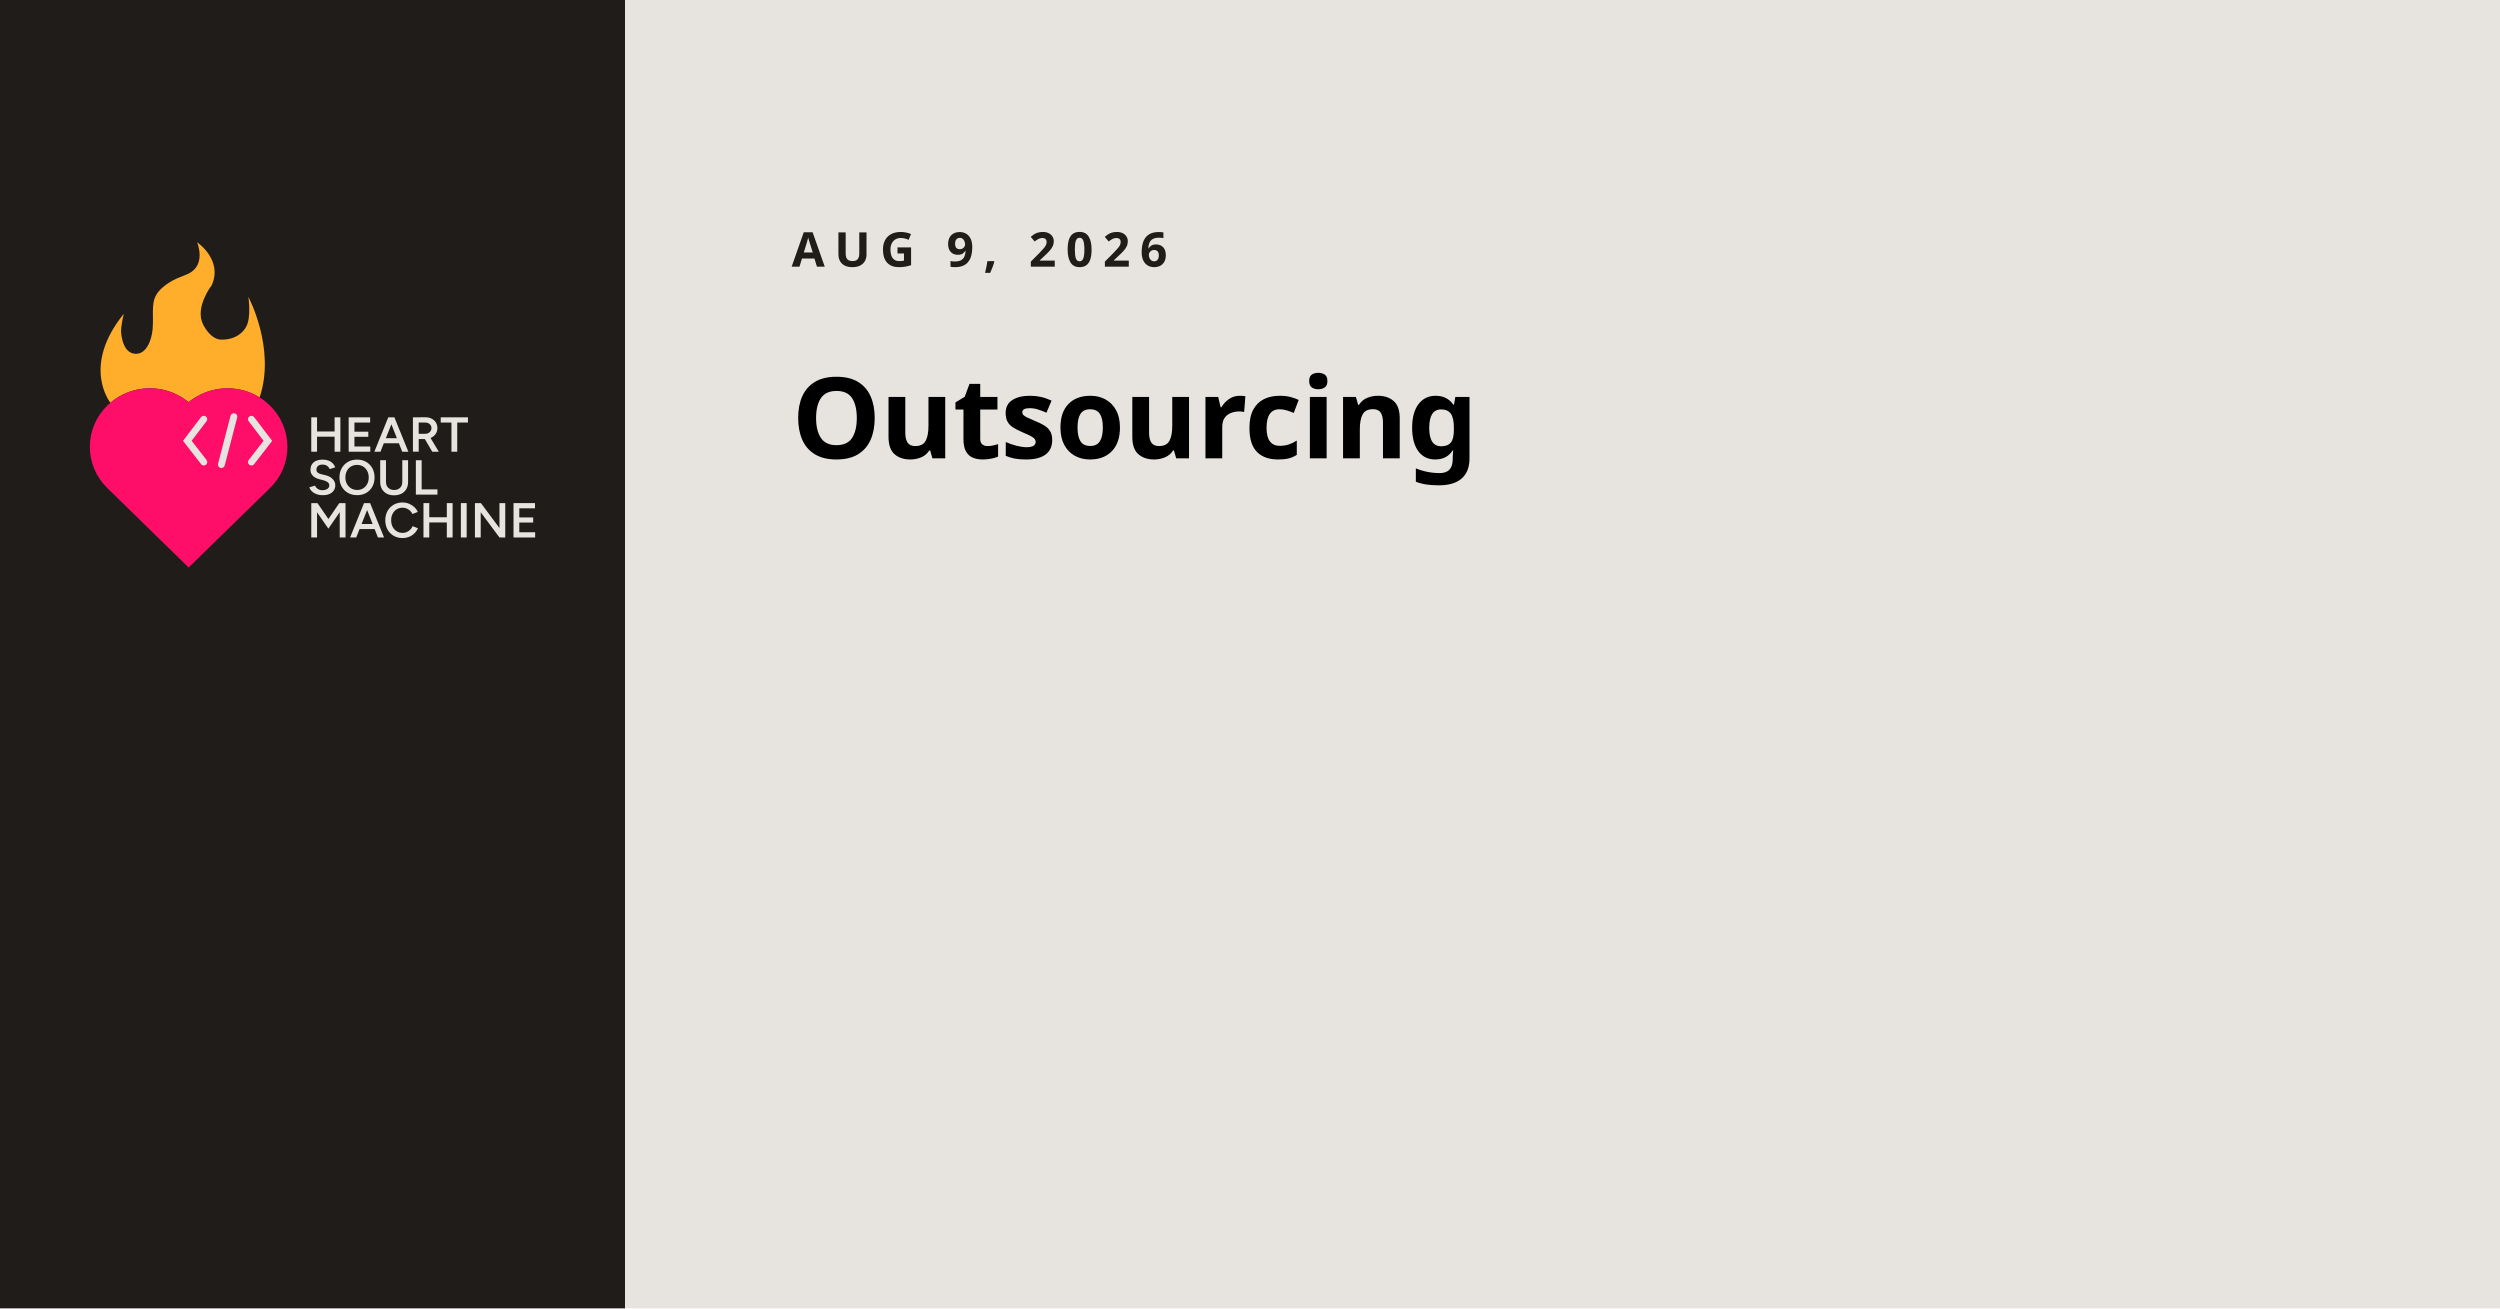
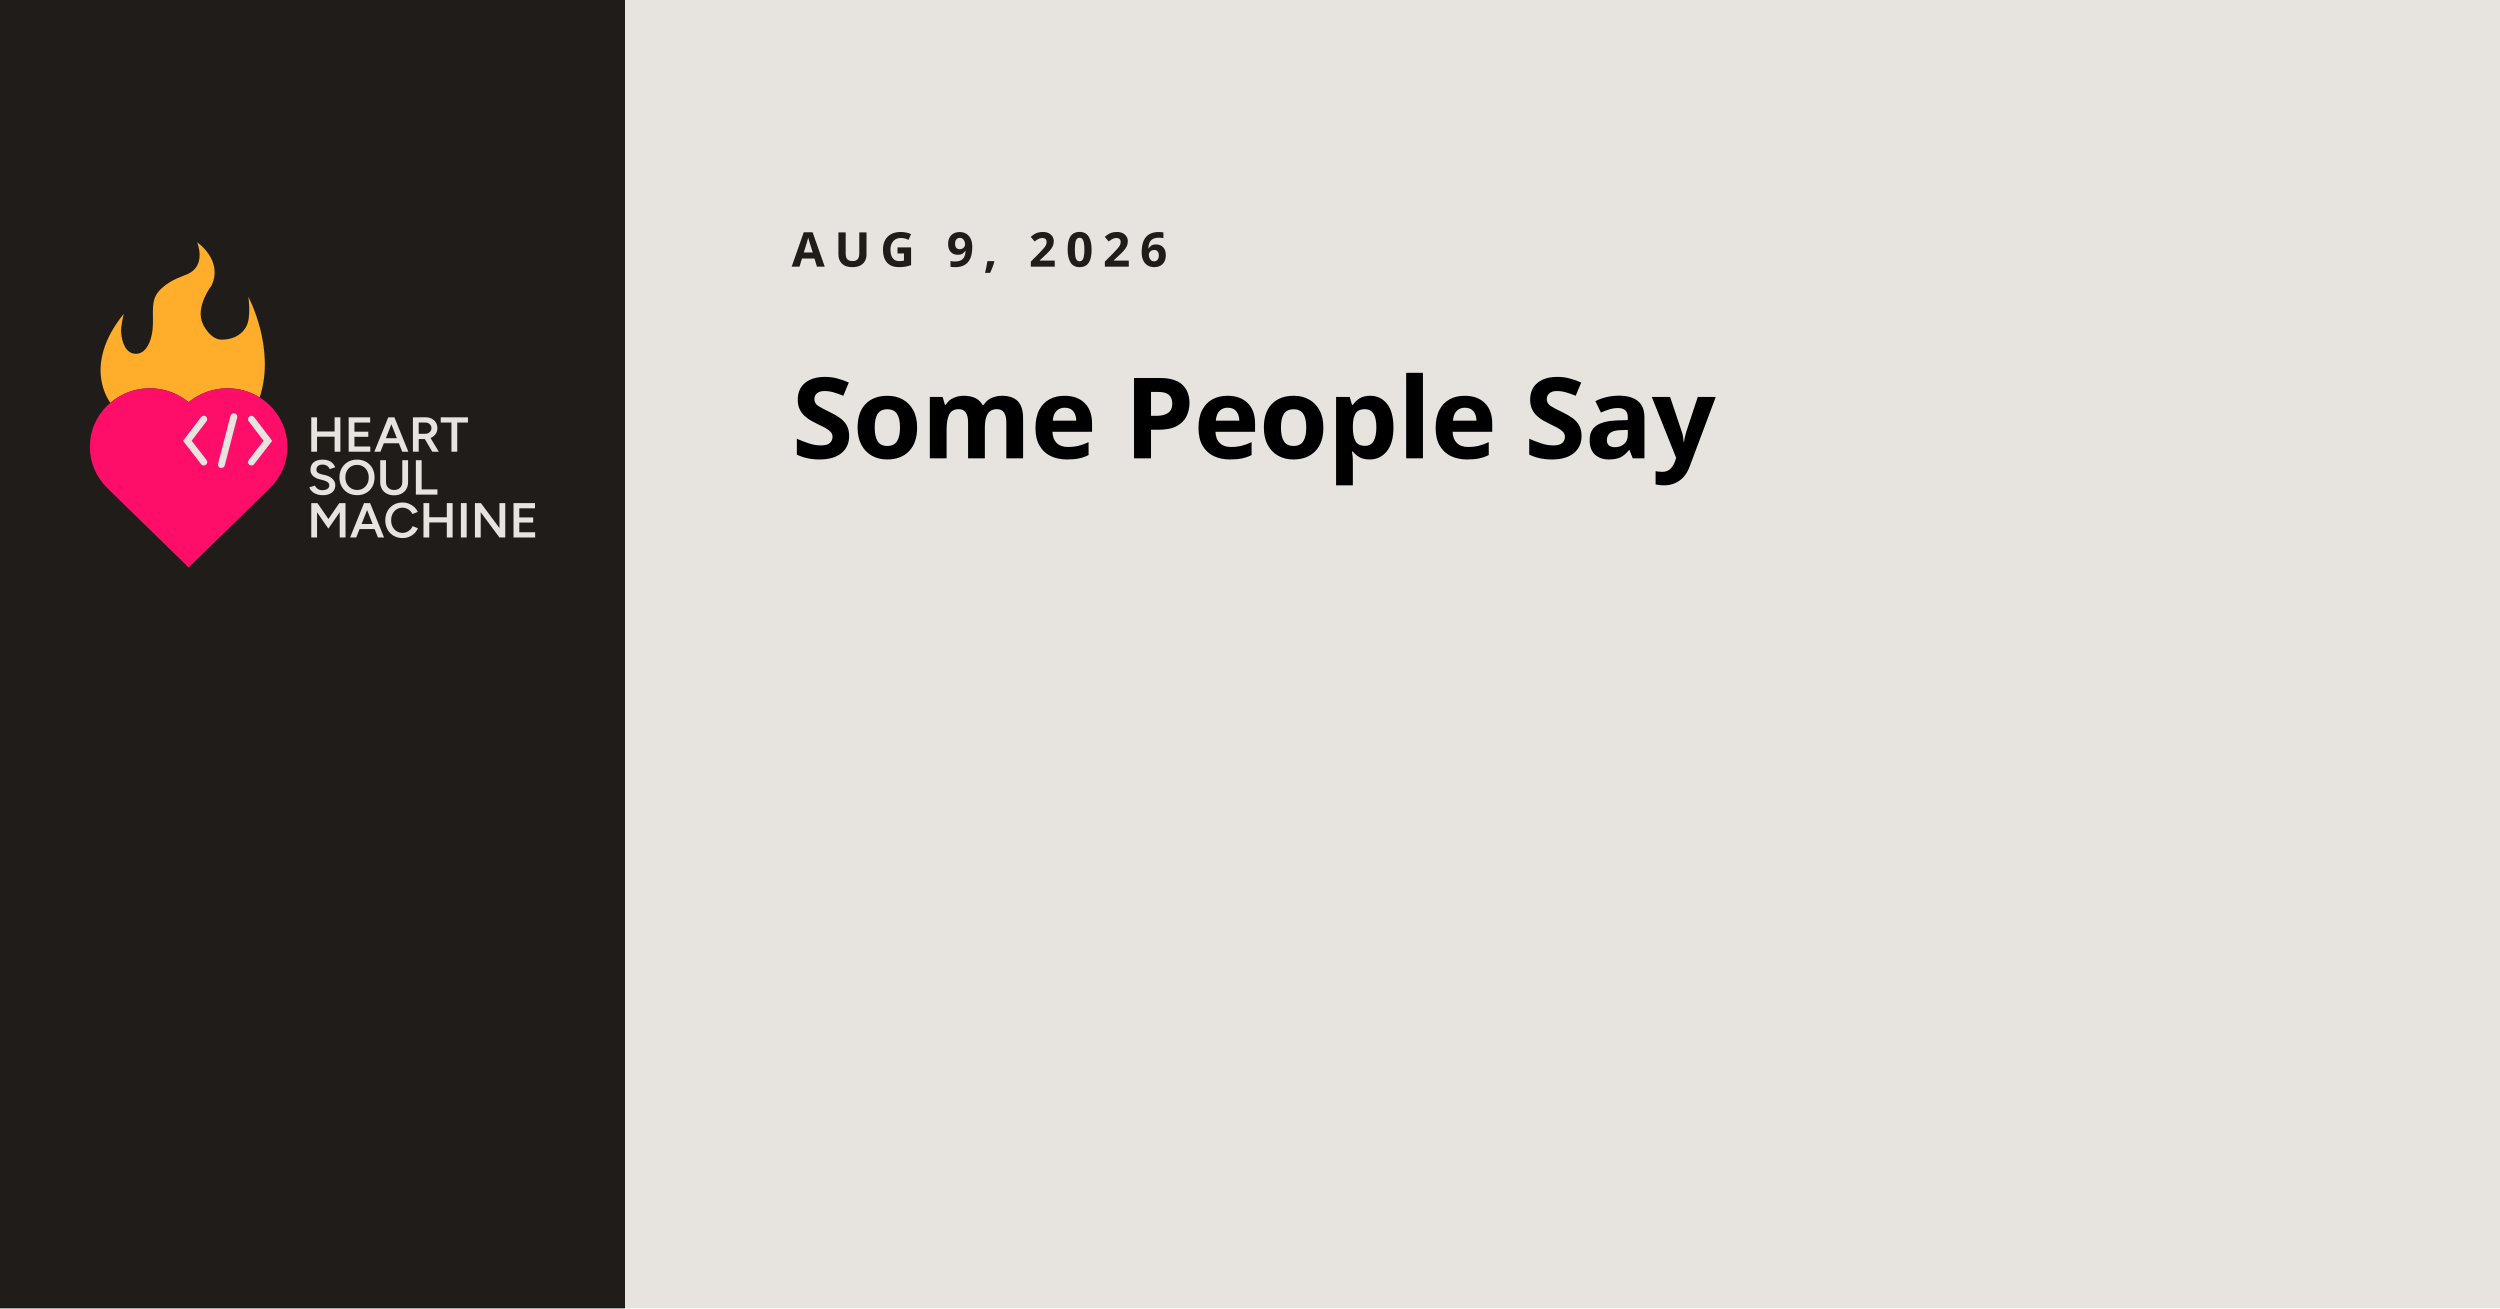
<svg xmlns="http://www.w3.org/2000/svg" id="Preview" data-name="Layer 1" viewBox="0 0 1200 628">
  <defs>
    <style>

      .date {
        font-family: Figtree;
        font-size: 23.02px;
        font-variation-settings: 'wght' 300;
        font-weight: 700;
        letter-spacing: .2em;
        text-transform: uppercase;
      }

      .date, .grey {
-           fill: #1f1c1a;
+         fill: #1f1c1a;
      }

      .description {
        font-family: Figtree-Bold, Figtree;
        font-variation-settings: 'wght' 700;
        font-weight: 700;
        letter-spacing: -.01em;
        font-size: 54px;
      }

      .grey, .cls-7, .paper, .cls-9 {
        stroke-width: 0px;
      }

      .cls-7 {
        fill: #ffae2c;
      }

      .paper {
        fill: #e7e4e0;
      }

      .cls-9 {
        fill: #ff0e69;
      }
    </style>
  </defs>
  <rect class="paper" width="1200" height="628" />
  <rect class="grey" width="300" height="628" />
  <text class="date" transform="translate(380 128)">
    <tspan x="0" y="0">AUG 9, 2026</tspan>
  </text>
  <text class="description" transform="translate(380 220)">
-     <tspan x="0" y="0">Outsourcing</tspan>
+     <tspan x="0" y="0">Some People Say</tspan>
  </text>
  <g>
    <g>
      <path class="cls-7" d="M53,193.33h0c.62-.54,1.27-1.04,1.93-1.51.03-.02.05-.04.08-.06.65-.46,1.31-.89,1.99-1.29.04-.02.07-.04.11-.07.68-.4,1.37-.77,2.07-1.11.03-.01.06-.03.09-.04.72-.34,1.44-.66,2.18-.94,0,0,0,0,0,0,7.56-2.88,16.12-2.53,23.47,1.11,0,0,.01,0,.02.01.73.36,1.44.75,2.14,1.18.01,0,.02.01.03.02.7.43,1.39.89,2.06,1.38h0s1.38,1.02,1.38,1.02c1.04-.86,2.14-1.61,3.26-2.3.05-.03.11-.07.16-.1,3.08-1.87,6.42-3.13,9.86-3.76.06-.01.13-.02.19-.04.66-.12,1.32-.21,1.98-.28.05,0,.1,0,.15-.01,2.77-.28,5.56-.18,8.3.32.04,0,.09.01.13.02.65.12,1.3.27,1.95.43.07.02.14.04.21.06,2.72.72,5.35,1.84,7.79,3.35h.1c7.88-23.41-5.41-48.23-5.41-48.23,0,0,1.47,9.77-1.03,14.29-2.49,4.52-7.2,6.34-11.98,6.25-4.78-.09-7.94-5.7-8.74-7.32-4.09-8.22,4.07-18.65,4.13-18.77,5.56-12.17-6.99-20.66-6.99-20.66,0,0,4.68,10.97-4.39,15.21-2.72,1.27-7.33,2.32-12.07,6.4-5.51,4.74-4.73,8.88-4.73,16.9,0,8.02-2.97,15.04-8.12,15.04-5.16,0-6.78-5.9-7.15-10.04-.29-3.26,1.31-9.21,1.31-9.21-20.49,25.26-6.58,42.51-6.48,42.75h.01Z" />
      <path class="cls-9" d="M129.49,194.58c-10.63-10.36-27.56-10.96-38.95-1.53-11.39-9.43-28.31-8.83-38.95,1.53-5.46,5.33-8.47,12.39-8.47,19.89s3.01,14.57,8.47,19.89c3.04,2.99,37.83,36.94,38.18,37.28l.78.76.77-.76c2.41-2.38,22.96-22.44,32.84-32.08,3.16-3.09,5.25-5.12,5.32-5.19,5.45-5.26,8.46-12.28,8.48-19.78.02-7.56-2.99-14.66-8.47-20.01Z" />
      <path class="paper" d="M99.14,220.81c.55.71.41,1.73-.31,2.27-.3.22-.65.33-1,.33-.5,0-.99-.22-1.31-.64l-8.66-11.18,8.65-11.37c.55-.72,1.58-.86,2.3-.33.73.54.88,1.55.33,2.27l-7.16,9.41,7.15,9.23Z" />
      <path class="paper" d="M113.85,200.38l-5.99,23.04c-.19.73-.86,1.22-1.59,1.22-.13,0-.27-.02-.41-.05-.88-.22-1.41-1.11-1.19-1.97l5.99-23.04c.22-.87,1.12-1.39,2-1.17.88.22,1.41,1.11,1.19,1.97Z" />
      <path class="paper" d="M121.99,222.78c-.32.42-.81.64-1.31.64-.35,0-.7-.11-1-.33-.72-.54-.86-1.56-.31-2.27l7.15-9.23-7.16-9.41c-.55-.72-.4-1.73.33-2.27.73-.54,1.76-.39,2.3.33l8.65,11.37-8.66,11.18Z" />
    </g>
    <g>
      <polygon class="paper" points="152.18 209.61 160.61 209.61 160.61 216.82 163.38 216.82 163.38 200.32 160.61 200.32 160.61 207.11 152.18 207.11 152.18 200.32 149.41 200.32 149.41 216.82 152.18 216.82 152.18 209.61" />
      <polygon class="paper" points="170.13 216.82 177.74 216.82 177.74 214.32 170.13 214.32 170.13 209.66 176.78 209.66 176.78 207.21 170.13 207.21 170.13 202.82 177.67 202.82 177.67 200.32 170.13 200.32 169.56 200.32 167.36 200.32 167.36 216.82 169.56 216.82 170.13 216.82" />
      <path class="paper" d="M184.25,212.77h7.22l1.6,4.05h2.94l-6.7-16.5h-2.94l-6.68,16.5h2.94l1.6-4.05ZM187.86,203.65l2.65,6.69h-5.3l2.65-6.69Z" />
      <path class="paper" d="M200.98,210.74h2.94l3.57,6.08h3.13l-3.97-6.6c.13-.05.26-.1.38-.16.91-.45,1.62-1.06,2.14-1.85.52-.78.78-1.69.78-2.71s-.25-1.93-.74-2.71c-.49-.79-1.18-1.4-2.06-1.85-.88-.45-1.89-.66-3.04-.65l-3.4.02h-2.51v16.5h2.78v-6.08ZM206.24,203.57c.57.5.86,1.15.86,1.93,0,.52-.13.98-.4,1.39-.26.41-.61.73-1.03.97-.42.24-.91.35-1.45.35h-3.25v-5.4h3.04c.91,0,1.65.25,2.23.75Z" />
      <polygon class="paper" points="211.55 202.82 216.7 202.82 216.7 216.82 219.47 216.82 219.47 202.82 224.62 202.82 224.62 200.32 211.55 200.32 211.55 202.82" />
      <path class="paper" d="M150.59,236.53c.55.36,1.19.64,1.91.85.73.2,1.53.31,2.41.31,1.29,0,2.39-.2,3.29-.61.9-.41,1.58-.97,2.05-1.7s.69-1.56.69-2.5c0-1.07-.42-2.04-1.24-2.92-.83-.88-1.99-1.5-3.49-1.86l-2.06-.49c-.7-.17-1.26-.43-1.66-.77-.41-.34-.61-.81-.61-1.43,0-.75.26-1.34.78-1.77.52-.42,1.23-.64,2.14-.64s1.61.2,2.2.61c.59.41,1,.93,1.24,1.56l2.68-.85c-.26-.71-.65-1.34-1.17-1.9-.53-.56-1.19-1-2-1.32-.81-.32-1.74-.48-2.81-.48-1.9,0-3.36.43-4.38,1.28-1.02.86-1.53,2.05-1.53,3.6,0,.82.18,1.52.54,2.12.36.6.85,1.09,1.48,1.48.63.39,1.34.69,2.12.9l2.06.52c.86.22,1.55.53,2.06.93.51.4.77.92.77,1.54,0,.69-.3,1.25-.91,1.67-.61.42-1.43.64-2.47.64-.89-.02-1.64-.24-2.25-.68-.61-.44-1.01-.95-1.22-1.53l-2.73.83c.14.49.4.95.75,1.4s.81.85,1.36,1.21Z" />
      <path class="paper" d="M175.79,236.6c1.25-.72,2.23-1.73,2.94-3.02.71-1.29,1.06-2.77,1.06-4.43s-.36-3.14-1.06-4.42c-.71-1.28-1.7-2.29-2.97-3.02-1.27-.73-2.72-1.1-4.37-1.1s-3.12.37-4.38,1.1c-1.26.73-2.25,1.74-2.98,3.02-.73,1.28-1.09,2.76-1.09,4.44s.36,3.12,1.09,4.41c.73,1.29,1.73,2.29,3,3.02s2.74,1.08,4.4,1.08,3.09-.36,4.34-1.08ZM166.51,232.28c-.49-.9-.73-1.95-.73-3.12s.24-2.2.72-3.11c.48-.91,1.14-1.62,1.99-2.13.84-.51,1.81-.77,2.9-.77s2.07.26,2.91.78c.84.52,1.5,1.23,1.97,2.13.48.9.72,1.94.72,3.12s-.24,2.2-.71,3.1c-.47.9-1.12,1.61-1.95,2.13-.83.52-1.79.78-2.87.78s-2.08-.26-2.93-.78c-.85-.52-1.52-1.23-2.01-2.13Z" />
      <path class="paper" d="M182.5,220.91v10.47c0,1.27.28,2.39.83,3.35.55.96,1.32,1.7,2.32,2.23s2.16.79,3.48.79,2.56-.26,3.58-.79c1.01-.53,1.79-1.27,2.34-2.23.55-.96.83-2.07.83-3.35v-10.47h-2.78v10.47c0,.77-.16,1.44-.48,2.01-.32.57-.78,1.02-1.38,1.34-.6.32-1.29.48-2.07.48s-1.44-.16-2.03-.48c-.59-.32-1.05-.77-1.38-1.34-.33-.57-.49-1.24-.49-2.01v-10.47h-2.78Z" />
      <polygon class="paper" points="209.97 234.91 202.39 234.91 202.39 220.91 199.61 220.91 199.61 237.41 201.55 237.41 202.39 237.41 209.97 237.41 209.97 234.91" />
      <polygon class="paper" points="163.07 241.53 162.86 241.49 157.64 249.13 152.38 241.49 152.18 241.52 152.18 241.49 149.41 241.49 149.41 257.99 152.18 257.99 152.18 245.9 157.62 253.75 163.07 245.83 163.07 257.99 165.85 257.99 165.85 241.49 163.07 241.49 163.07 241.53" />
      <path class="paper" d="M177.53,241.49h-2.8l-6.68,16.5h2.94l1.6-4.05h7.22l1.6,4.05h2.94l-6.7-16.5h-.14ZM173.56,251.51l2.65-6.69,2.65,6.69h-5.3Z" />
      <path class="paper" d="M196.9,254.24c-.49.49-1.04.87-1.65,1.14-.61.28-1.27.41-1.97.41-1.07,0-2.02-.26-2.86-.78-.84-.52-1.49-1.23-1.96-2.15-.47-.91-.71-1.96-.71-3.14s.23-2.22.71-3.12c.47-.9,1.12-1.61,1.94-2.13.82-.52,1.76-.78,2.81-.78.69,0,1.34.13,1.96.38.62.25,1.18.61,1.66,1.07.49.46.87.99,1.16,1.59l2.54-1.01c-.4-.9-.97-1.68-1.71-2.36-.74-.68-1.59-1.21-2.55-1.59-.96-.38-1.98-.58-3.06-.58-1.61,0-3.04.37-4.28,1.1-1.24.73-2.22,1.74-2.93,3.02-.71,1.28-1.06,2.75-1.06,4.42s.36,3.14,1.06,4.42c.71,1.28,1.69,2.29,2.94,3.02,1.25.73,2.68,1.1,4.3,1.1,1.1,0,2.14-.2,3.11-.59s1.83-.95,2.56-1.66c.73-.71,1.3-1.54,1.7-2.46l-2.54-1.01c-.29.64-.67,1.21-1.16,1.7Z" />
      <polygon class="paper" points="214.47 248.28 206.05 248.28 206.05 241.49 203.27 241.49 203.27 257.99 206.05 257.99 206.05 250.78 214.47 250.78 214.47 257.99 217.25 257.99 217.25 241.49 214.47 241.49 214.47 248.28" />
      <rect class="paper" x="221.22" y="241.49" width="2.78" height="16.5" />
      <polygon class="paper" points="239.74 253.47 230.84 241.49 227.97 241.49 227.97 257.99 230.74 257.99 230.74 245.87 239.74 257.99 242.52 257.99 242.52 241.49 239.74 241.49 239.74 253.47" />
      <polygon class="paper" points="249.26 255.49 249.26 250.82 255.92 250.82 255.92 248.37 249.26 248.37 249.26 243.99 256.8 243.99 256.8 241.49 249.26 241.49 248.69 241.49 246.49 241.49 246.49 257.99 248.69 257.99 249.26 257.99 256.87 257.99 256.87 255.49 249.26 255.49" />
    </g>
  </g>
</svg>
